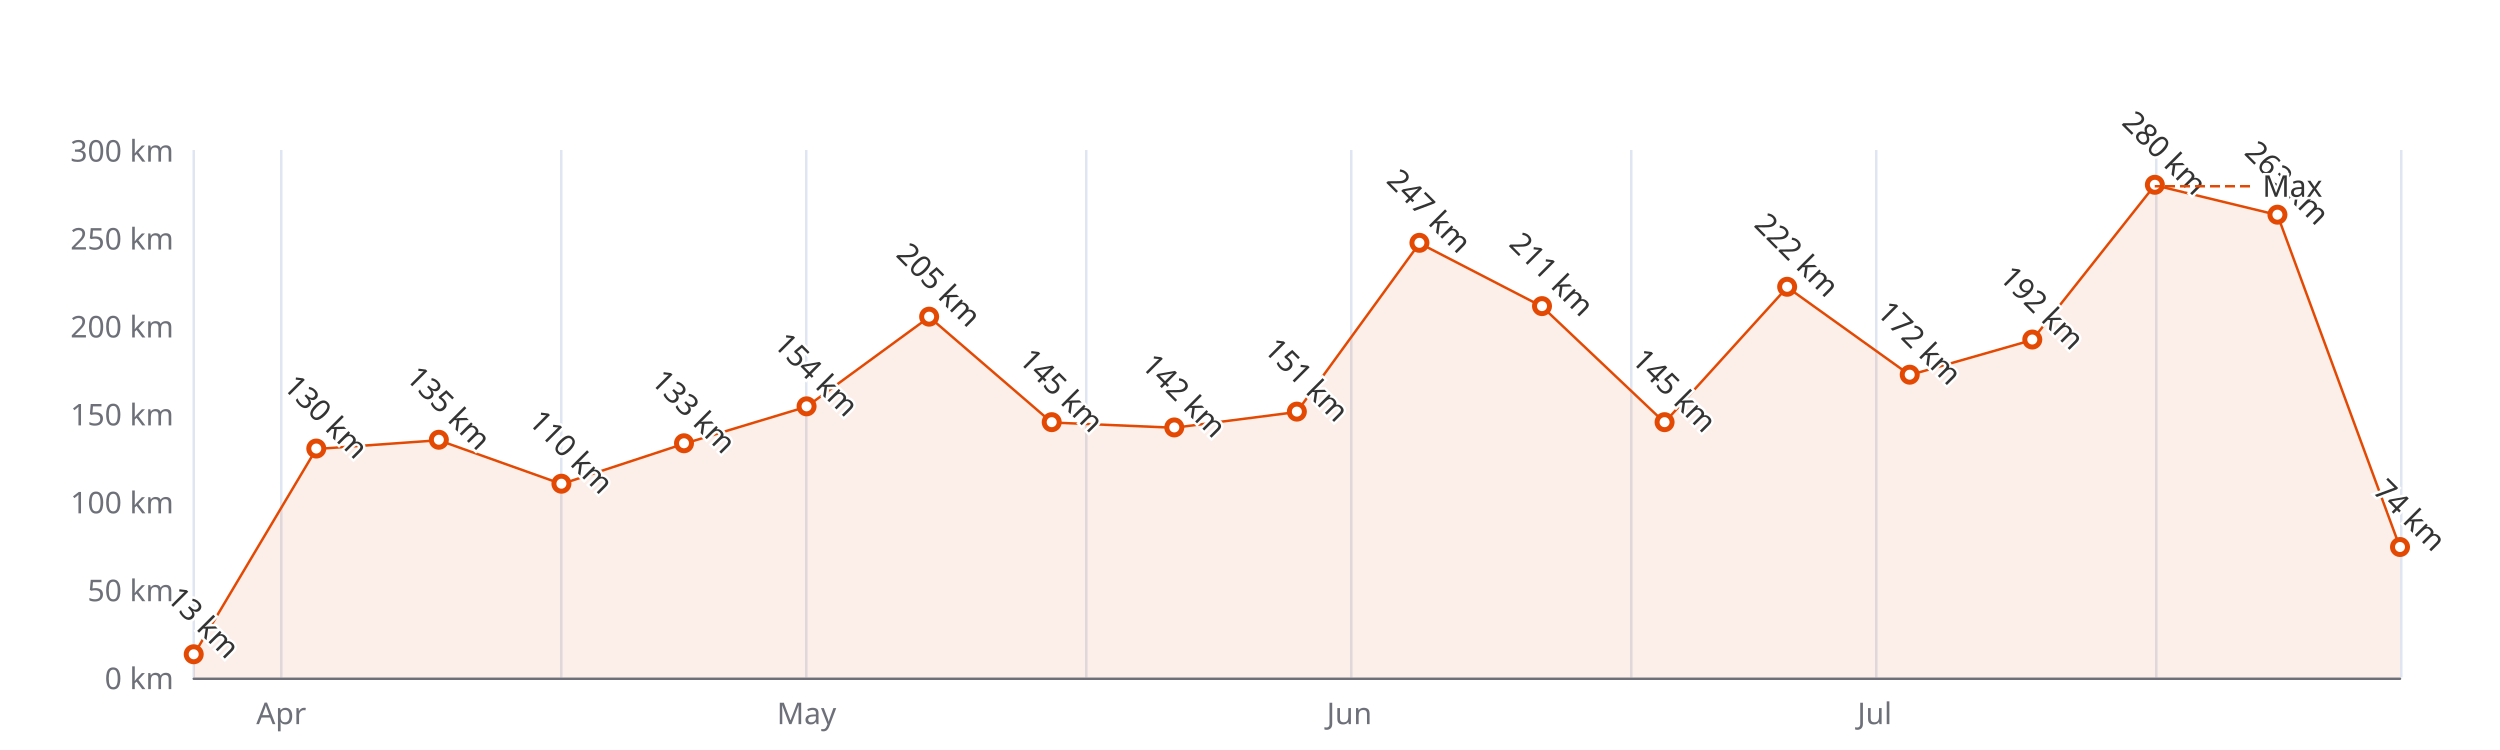
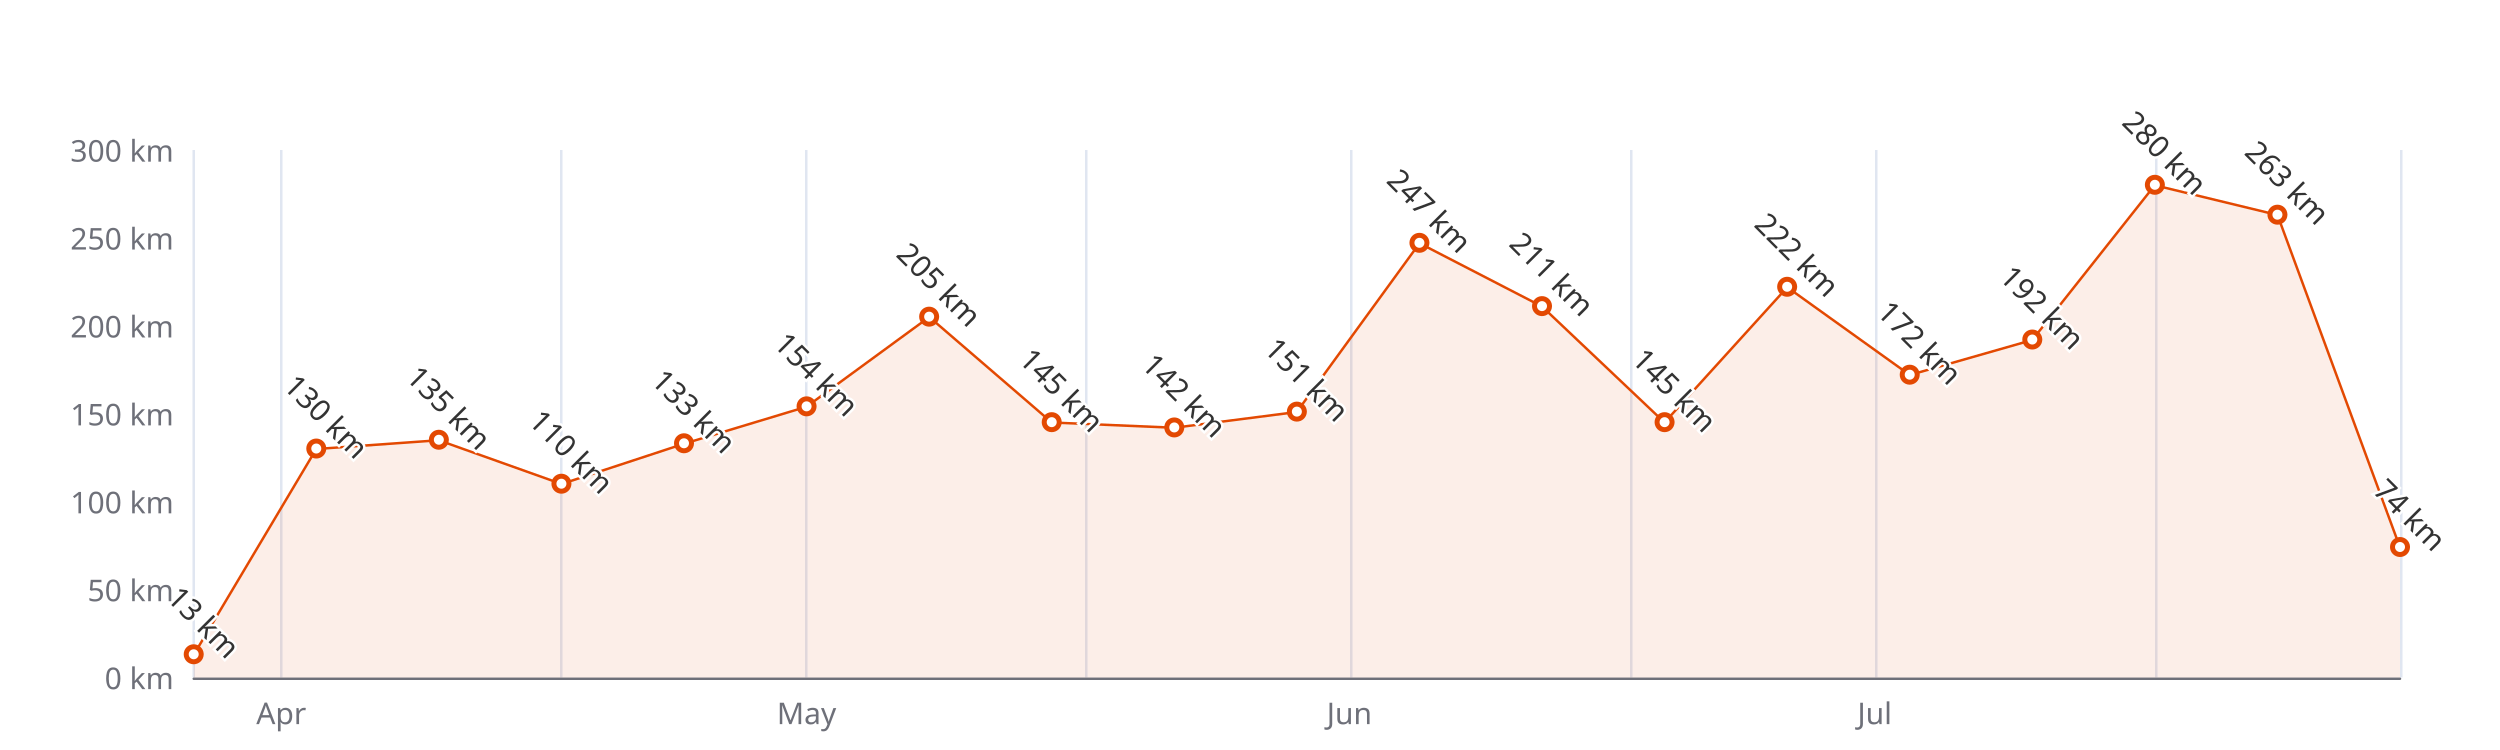
<svg xmlns="http://www.w3.org/2000/svg" width="1000" height="300" version="1.1" baseProfile="full" viewBox="0 0 1000 300">
  <rect width="1000" height="300" x="0" y="0" id="0" fill="#ffffff" />
  <path d="M77.5 60L77.5 271" fill="none" stroke="#E0E6F1" />
  <path d="M112.5 60L112.5 271" fill="none" stroke="#E0E6F1" />
  <path d="M224.5 60L224.5 271" fill="none" stroke="#E0E6F1" />
  <path d="M322.5 60L322.5 271" fill="none" stroke="#E0E6F1" />
  <path d="M434.5 60L434.5 271" fill="none" stroke="#E0E6F1" />
  <path d="M540.5 60L540.5 271" fill="none" stroke="#E0E6F1" />
  <path d="M652.5 60L652.5 271" fill="none" stroke="#E0E6F1" />
  <path d="M750.5 60L750.5 271" fill="none" stroke="#E0E6F1" />
  <path d="M862.5 60L862.5 271" fill="none" stroke="#E0E6F1" />
  <path d="M960.5 60L960.5 271" fill="none" stroke="#E0E6F1" />
  <path d="M77.5 271.5L960 271.5" fill="none" stroke="#6E7079" stroke-linecap="round" />
  <text dominant-baseline="central" text-anchor="end" style="font-size:12px;font-family:sans-serif;" xml:space="preserve" transform="translate(69.48 271)" fill="#6E7079">0 km</text>
  <text dominant-baseline="central" text-anchor="end" style="font-size:12px;font-family:sans-serif;" xml:space="preserve" transform="translate(69.48 235.8333)" fill="#6E7079">50 km</text>
  <text dominant-baseline="central" text-anchor="end" style="font-size:12px;font-family:sans-serif;" xml:space="preserve" transform="translate(69.48 200.6667)" fill="#6E7079">100 km</text>
  <text dominant-baseline="central" text-anchor="end" style="font-size:12px;font-family:sans-serif;" xml:space="preserve" transform="translate(69.48 165.5)" fill="#6E7079">150 km</text>
  <text dominant-baseline="central" text-anchor="end" style="font-size:12px;font-family:sans-serif;" xml:space="preserve" transform="translate(69.48 130.3333)" fill="#6E7079">200 km</text>
  <text dominant-baseline="central" text-anchor="end" style="font-size:12px;font-family:sans-serif;" xml:space="preserve" transform="translate(69.48 95.1667)" fill="#6E7079">250 km</text>
  <text dominant-baseline="central" text-anchor="end" style="font-size:12px;font-family:sans-serif;" xml:space="preserve" transform="translate(69.48 60)" fill="#6E7079">300 km</text>
  <text dominant-baseline="central" text-anchor="middle" style="font: normal normal 12px sans-serif" y="6" transform="translate(112.5006 279)" fill="#6E7079">Apr</text>
  <text dominant-baseline="central" text-anchor="middle" style="font: normal normal 12px sans-serif" y="6" transform="translate(322.6244 279)" fill="#6E7079">May</text>
  <text dominant-baseline="central" text-anchor="middle" style="font: normal normal 12px sans-serif" y="6" transform="translate(539.7524 279)" fill="#6E7079">Jun</text>
  <text dominant-baseline="central" text-anchor="middle" style="font: normal normal 12px sans-serif" y="6" transform="translate(749.8762 279)" fill="#6E7079">Jul</text>
  <g clip-path="url(#zr0-c0)">
    <path d="M77.5 261.9L126.5 179.6L175.5 176.1L224.6 193.6L273.6 177.5L322.6 162.7L371.7 126.8L420.7 169L469.7 171.1L518.7 164.8L567.8 97.3L616.8 122.6L665.8 169L714.9 114.9L763.9 150L812.9 136L861.9 74.1L911 86L960 219L960 271L911 271L861.9 271L812.9 271L763.9 271L714.9 271L665.8 271L616.8 271L567.8 271L518.7 271L469.7 271L420.7 271L371.7 271L322.6 271L273.6 271L224.6 271L175.5 271L126.5 271L77.5 271Z" fill="rgb(227,73,2)" fill-opacity="0.09" />
    <path d="M77.5 261.9L126.5 179.6L175.5 176.1L224.6 193.6L273.6 177.5L322.6 162.7L371.7 126.8L420.7 169L469.7 171.1L518.7 164.8L567.8 97.3L616.8 122.6L665.8 169L714.9 114.9L763.9 150L812.9 136L861.9 74.1L911 86L960 219" fill="none" stroke="#E34902" stroke-linejoin="bevel" />
  </g>
  <path d="M1 0A1 1 0 1 1 1 -0.1A1 1 0 0 1 1 0" transform="matrix(3,0,0,3,77.48,261.8567)" fill="#fff" stroke="#E34902" stroke-width="0.667" />
  <path d="M1 0A1 1 0 1 1 1 -0.1A1 1 0 0 1 1 0" transform="matrix(3,0,0,3,126.5089,179.5667)" fill="#fff" stroke="#E34902" stroke-width="0.667" />
  <path d="M1 0A1 1 0 1 1 1 -0.1A1 1 0 0 1 1 0" transform="matrix(3,0,0,3,175.5378,176.05)" fill="#fff" stroke="#E34902" stroke-width="0.667" />
  <path d="M1 0A1 1 0 1 1 1 -0.1A1 1 0 0 1 1 0" transform="matrix(3,0,0,3,224.5667,193.6333)" fill="#fff" stroke="#E34902" stroke-width="0.667" />
  <path d="M1 0A1 1 0 1 1 1 -0.1A1 1 0 0 1 1 0" transform="matrix(3,0,0,3,273.5956,177.4567)" fill="#fff" stroke="#E34902" stroke-width="0.667" />
  <path d="M1 0A1 1 0 1 1 1 -0.1A1 1 0 0 1 1 0" transform="matrix(3,0,0,3,322.6245,162.6867)" fill="#fff" stroke="#E34902" stroke-width="0.667" />
  <path d="M1 0A1 1 0 1 1 1 -0.1A1 1 0 0 1 1 0" transform="matrix(3,0,0,3,371.6533,126.8167)" fill="#fff" stroke="#E34902" stroke-width="0.667" />
  <path d="M1 0A1 1 0 1 1 1 -0.1A1 1 0 0 1 1 0" transform="matrix(3,0,0,3,420.6822,169.0167)" fill="#fff" stroke="#E34902" stroke-width="0.667" />
  <path d="M1 0A1 1 0 1 1 1 -0.1A1 1 0 0 1 1 0" transform="matrix(3,0,0,3,469.7111,171.1267)" fill="#fff" stroke="#E34902" stroke-width="0.667" />
  <path d="M1 0A1 1 0 1 1 1 -0.1A1 1 0 0 1 1 0" transform="matrix(3,0,0,3,518.74,164.7967)" fill="#fff" stroke="#E34902" stroke-width="0.667" />
  <path d="M1 0A1 1 0 1 1 1 -0.1A1 1 0 0 1 1 0" transform="matrix(3,0,0,3,567.7689,97.2767)" fill="#fff" stroke="#E34902" stroke-width="0.667" />
  <path d="M1 0A1 1 0 1 1 1 -0.1A1 1 0 0 1 1 0" transform="matrix(3,0,0,3,616.7978,122.5967)" fill="#fff" stroke="#E34902" stroke-width="0.667" />
  <path d="M1 0A1 1 0 1 1 1 -0.1A1 1 0 0 1 1 0" transform="matrix(3,0,0,3,665.8267,169.0167)" fill="#fff" stroke="#E34902" stroke-width="0.667" />
  <path d="M1 0A1 1 0 1 1 1 -0.1A1 1 0 0 1 1 0" transform="matrix(3,0,0,3,714.8555,114.86)" fill="#fff" stroke="#E34902" stroke-width="0.667" />
  <path d="M1 0A1 1 0 1 1 1 -0.1A1 1 0 0 1 1 0" transform="matrix(3,0,0,3,763.8845,150.0267)" fill="#fff" stroke="#E34902" stroke-width="0.667" />
  <path d="M1 0A1 1 0 1 1 1 -0.1A1 1 0 0 1 1 0" transform="matrix(3,0,0,3,812.9133,135.96)" fill="#fff" stroke="#E34902" stroke-width="0.667" />
  <path d="M1 0A1 1 0 1 1 1 -0.1A1 1 0 0 1 1 0" transform="matrix(3,0,0,3,861.9422,74.0667)" fill="#fff" stroke="#E34902" stroke-width="0.667" />
  <path d="M1 0A1 1 0 1 1 1 -0.1A1 1 0 0 1 1 0" transform="matrix(3,0,0,3,910.9711,86.0233)" fill="#fff" stroke="#E34902" stroke-width="0.667" />
  <path d="M1 0A1 1 0 1 1 1 -0.1A1 1 0 0 1 1 0" transform="matrix(3,0,0,3,960,218.9533)" fill="#fff" stroke="#E34902" stroke-width="0.667" />
  <text dominant-baseline="central" text-anchor="middle" style="font-size:12px;font-family:sans-serif;" xml:space="preserve" y="-6" transform="matrix(0.707,0.707,-0.707,0.707,77.48,252.8567)" fill="#333" stroke="rgb(255,255,255)" stroke-width="2" paint-order="stroke" stroke-miterlimit="2">13 km</text>
  <text dominant-baseline="central" text-anchor="middle" style="font-size:12px;font-family:sans-serif;" xml:space="preserve" y="-6" transform="matrix(0.707,0.707,-0.707,0.707,126.5089,170.5667)" fill="#333" stroke="rgb(255,255,255)" stroke-width="2" paint-order="stroke" stroke-miterlimit="2">130 km</text>
  <text dominant-baseline="central" text-anchor="middle" style="font-size:12px;font-family:sans-serif;" xml:space="preserve" y="-6" transform="matrix(0.707,0.707,-0.707,0.707,175.5378,167.05)" fill="#333" stroke="rgb(255,255,255)" stroke-width="2" paint-order="stroke" stroke-miterlimit="2">135 km</text>
  <text dominant-baseline="central" text-anchor="middle" style="font-size:12px;font-family:sans-serif;" xml:space="preserve" y="-6" transform="matrix(0.707,0.707,-0.707,0.707,224.5667,184.6333)" fill="#333" stroke="rgb(255,255,255)" stroke-width="2" paint-order="stroke" stroke-miterlimit="2">110 km</text>
  <text dominant-baseline="central" text-anchor="middle" style="font-size:12px;font-family:sans-serif;" xml:space="preserve" y="-6" transform="matrix(0.707,0.707,-0.707,0.707,273.5956,168.4567)" fill="#333" stroke="rgb(255,255,255)" stroke-width="2" paint-order="stroke" stroke-miterlimit="2">133 km</text>
  <text dominant-baseline="central" text-anchor="middle" style="font-size:12px;font-family:sans-serif;" xml:space="preserve" y="-6" transform="matrix(0.707,0.707,-0.707,0.707,322.6245,153.6867)" fill="#333" stroke="rgb(255,255,255)" stroke-width="2" paint-order="stroke" stroke-miterlimit="2">154 km</text>
  <text dominant-baseline="central" text-anchor="middle" style="font-size:12px;font-family:sans-serif;" xml:space="preserve" y="-6" transform="matrix(0.707,0.707,-0.707,0.707,371.6533,117.8167)" fill="#333" stroke="rgb(255,255,255)" stroke-width="2" paint-order="stroke" stroke-miterlimit="2">205 km</text>
  <text dominant-baseline="central" text-anchor="middle" style="font-size:12px;font-family:sans-serif;" xml:space="preserve" y="-6" transform="matrix(0.707,0.707,-0.707,0.707,420.6822,160.0167)" fill="#333" stroke="rgb(255,255,255)" stroke-width="2" paint-order="stroke" stroke-miterlimit="2">145 km</text>
  <text dominant-baseline="central" text-anchor="middle" style="font-size:12px;font-family:sans-serif;" xml:space="preserve" y="-6" transform="matrix(0.707,0.707,-0.707,0.707,469.7111,162.1267)" fill="#333" stroke="rgb(255,255,255)" stroke-width="2" paint-order="stroke" stroke-miterlimit="2">142 km</text>
  <text dominant-baseline="central" text-anchor="middle" style="font-size:12px;font-family:sans-serif;" xml:space="preserve" y="-6" transform="matrix(0.707,0.707,-0.707,0.707,518.74,155.7967)" fill="#333" stroke="rgb(255,255,255)" stroke-width="2" paint-order="stroke" stroke-miterlimit="2">151 km</text>
  <text dominant-baseline="central" text-anchor="middle" style="font-size:12px;font-family:sans-serif;" xml:space="preserve" y="-6" transform="matrix(0.707,0.707,-0.707,0.707,567.7689,88.2767)" fill="#333" stroke="rgb(255,255,255)" stroke-width="2" paint-order="stroke" stroke-miterlimit="2">247 km</text>
  <text dominant-baseline="central" text-anchor="middle" style="font-size:12px;font-family:sans-serif;" xml:space="preserve" y="-6" transform="matrix(0.707,0.707,-0.707,0.707,616.7978,113.5967)" fill="#333" stroke="rgb(255,255,255)" stroke-width="2" paint-order="stroke" stroke-miterlimit="2">211 km</text>
  <text dominant-baseline="central" text-anchor="middle" style="font-size:12px;font-family:sans-serif;" xml:space="preserve" y="-6" transform="matrix(0.707,0.707,-0.707,0.707,665.8267,160.0167)" fill="#333" stroke="rgb(255,255,255)" stroke-width="2" paint-order="stroke" stroke-miterlimit="2">145 km</text>
  <text dominant-baseline="central" text-anchor="middle" style="font-size:12px;font-family:sans-serif;" xml:space="preserve" y="-6" transform="matrix(0.707,0.707,-0.707,0.707,714.8555,105.86)" fill="#333" stroke="rgb(255,255,255)" stroke-width="2" paint-order="stroke" stroke-miterlimit="2">222 km</text>
  <text dominant-baseline="central" text-anchor="middle" style="font-size:12px;font-family:sans-serif;" xml:space="preserve" y="-6" transform="matrix(0.707,0.707,-0.707,0.707,763.8845,141.0267)" fill="#333" stroke="rgb(255,255,255)" stroke-width="2" paint-order="stroke" stroke-miterlimit="2">172 km</text>
  <text dominant-baseline="central" text-anchor="middle" style="font-size:12px;font-family:sans-serif;" xml:space="preserve" y="-6" transform="matrix(0.707,0.707,-0.707,0.707,812.9133,126.96)" fill="#333" stroke="rgb(255,255,255)" stroke-width="2" paint-order="stroke" stroke-miterlimit="2">192 km</text>
  <text dominant-baseline="central" text-anchor="middle" style="font-size:12px;font-family:sans-serif;" xml:space="preserve" y="-6" transform="matrix(0.707,0.707,-0.707,0.707,861.9422,65.0667)" fill="#333" stroke="rgb(255,255,255)" stroke-width="2" paint-order="stroke" stroke-miterlimit="2">280 km</text>
  <text dominant-baseline="central" text-anchor="middle" style="font-size:12px;font-family:sans-serif;" xml:space="preserve" y="-6" transform="matrix(0.707,0.707,-0.707,0.707,910.9711,77.0233)" fill="#333" stroke="rgb(255,255,255)" stroke-width="2" paint-order="stroke" stroke-miterlimit="2">263 km</text>
  <text dominant-baseline="central" text-anchor="middle" style="font-size:12px;font-family:sans-serif;" xml:space="preserve" y="-6" transform="matrix(0.707,0.707,-0.707,0.707,960,209.9533)" fill="#333" stroke="rgb(255,255,255)" stroke-width="2" paint-order="stroke" stroke-miterlimit="2">74 km</text>
-   <path d="M900 74.5L861.9 74.5" fill="none" stroke="#E34902" stroke-dasharray="4,2" />
-   <path d="M4 0A4 4 0 1 1 4 -0" transform="matrix(0,-1,1,0,861.9422,74.0667)" fill="#E34902" />
-   <text dominant-baseline="central" text-anchor="start" style="font-size:12px;font-family:sans-serif;" transform="translate(905 74.0667)" fill="#333" stroke="rgb(255,255,255)" stroke-width="2" paint-order="stroke" stroke-miterlimit="2">Max</text>
  <defs>
    <clipPath id="zr0-c0">
      <path d="M76 59.5l884 0l0 212l-884 0Z" fill="#000" />
    </clipPath>
  </defs>
</svg>
